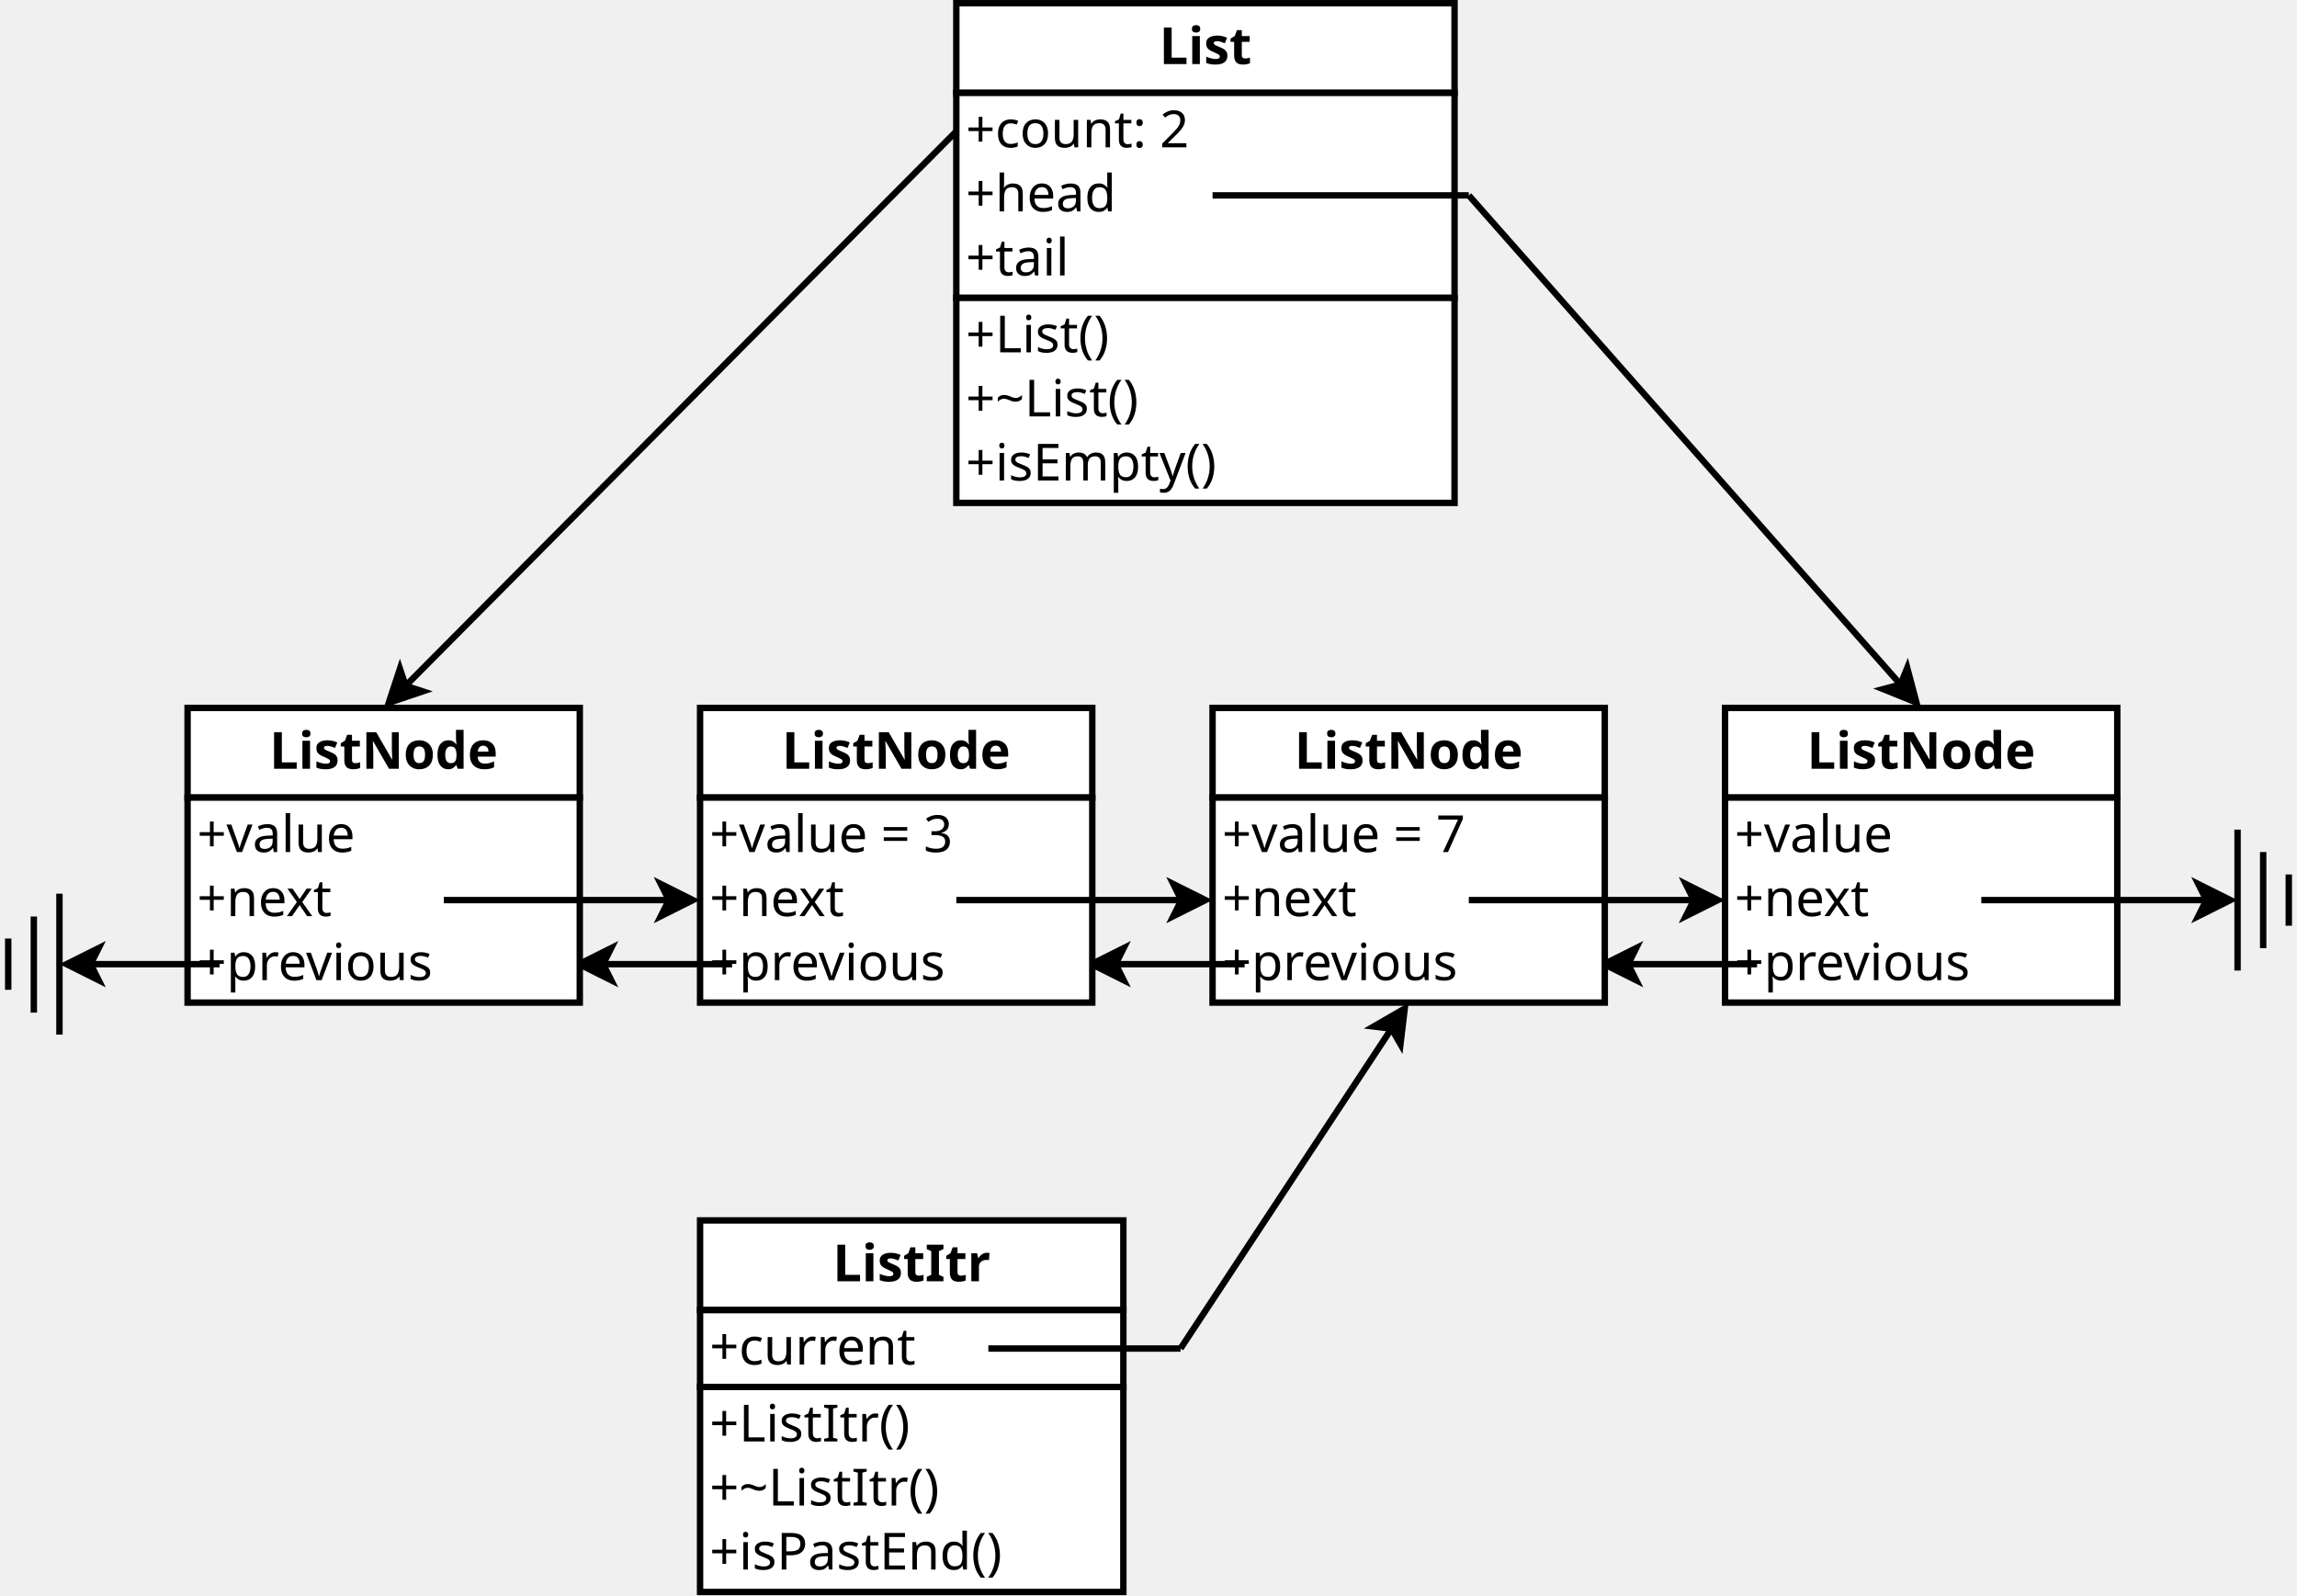
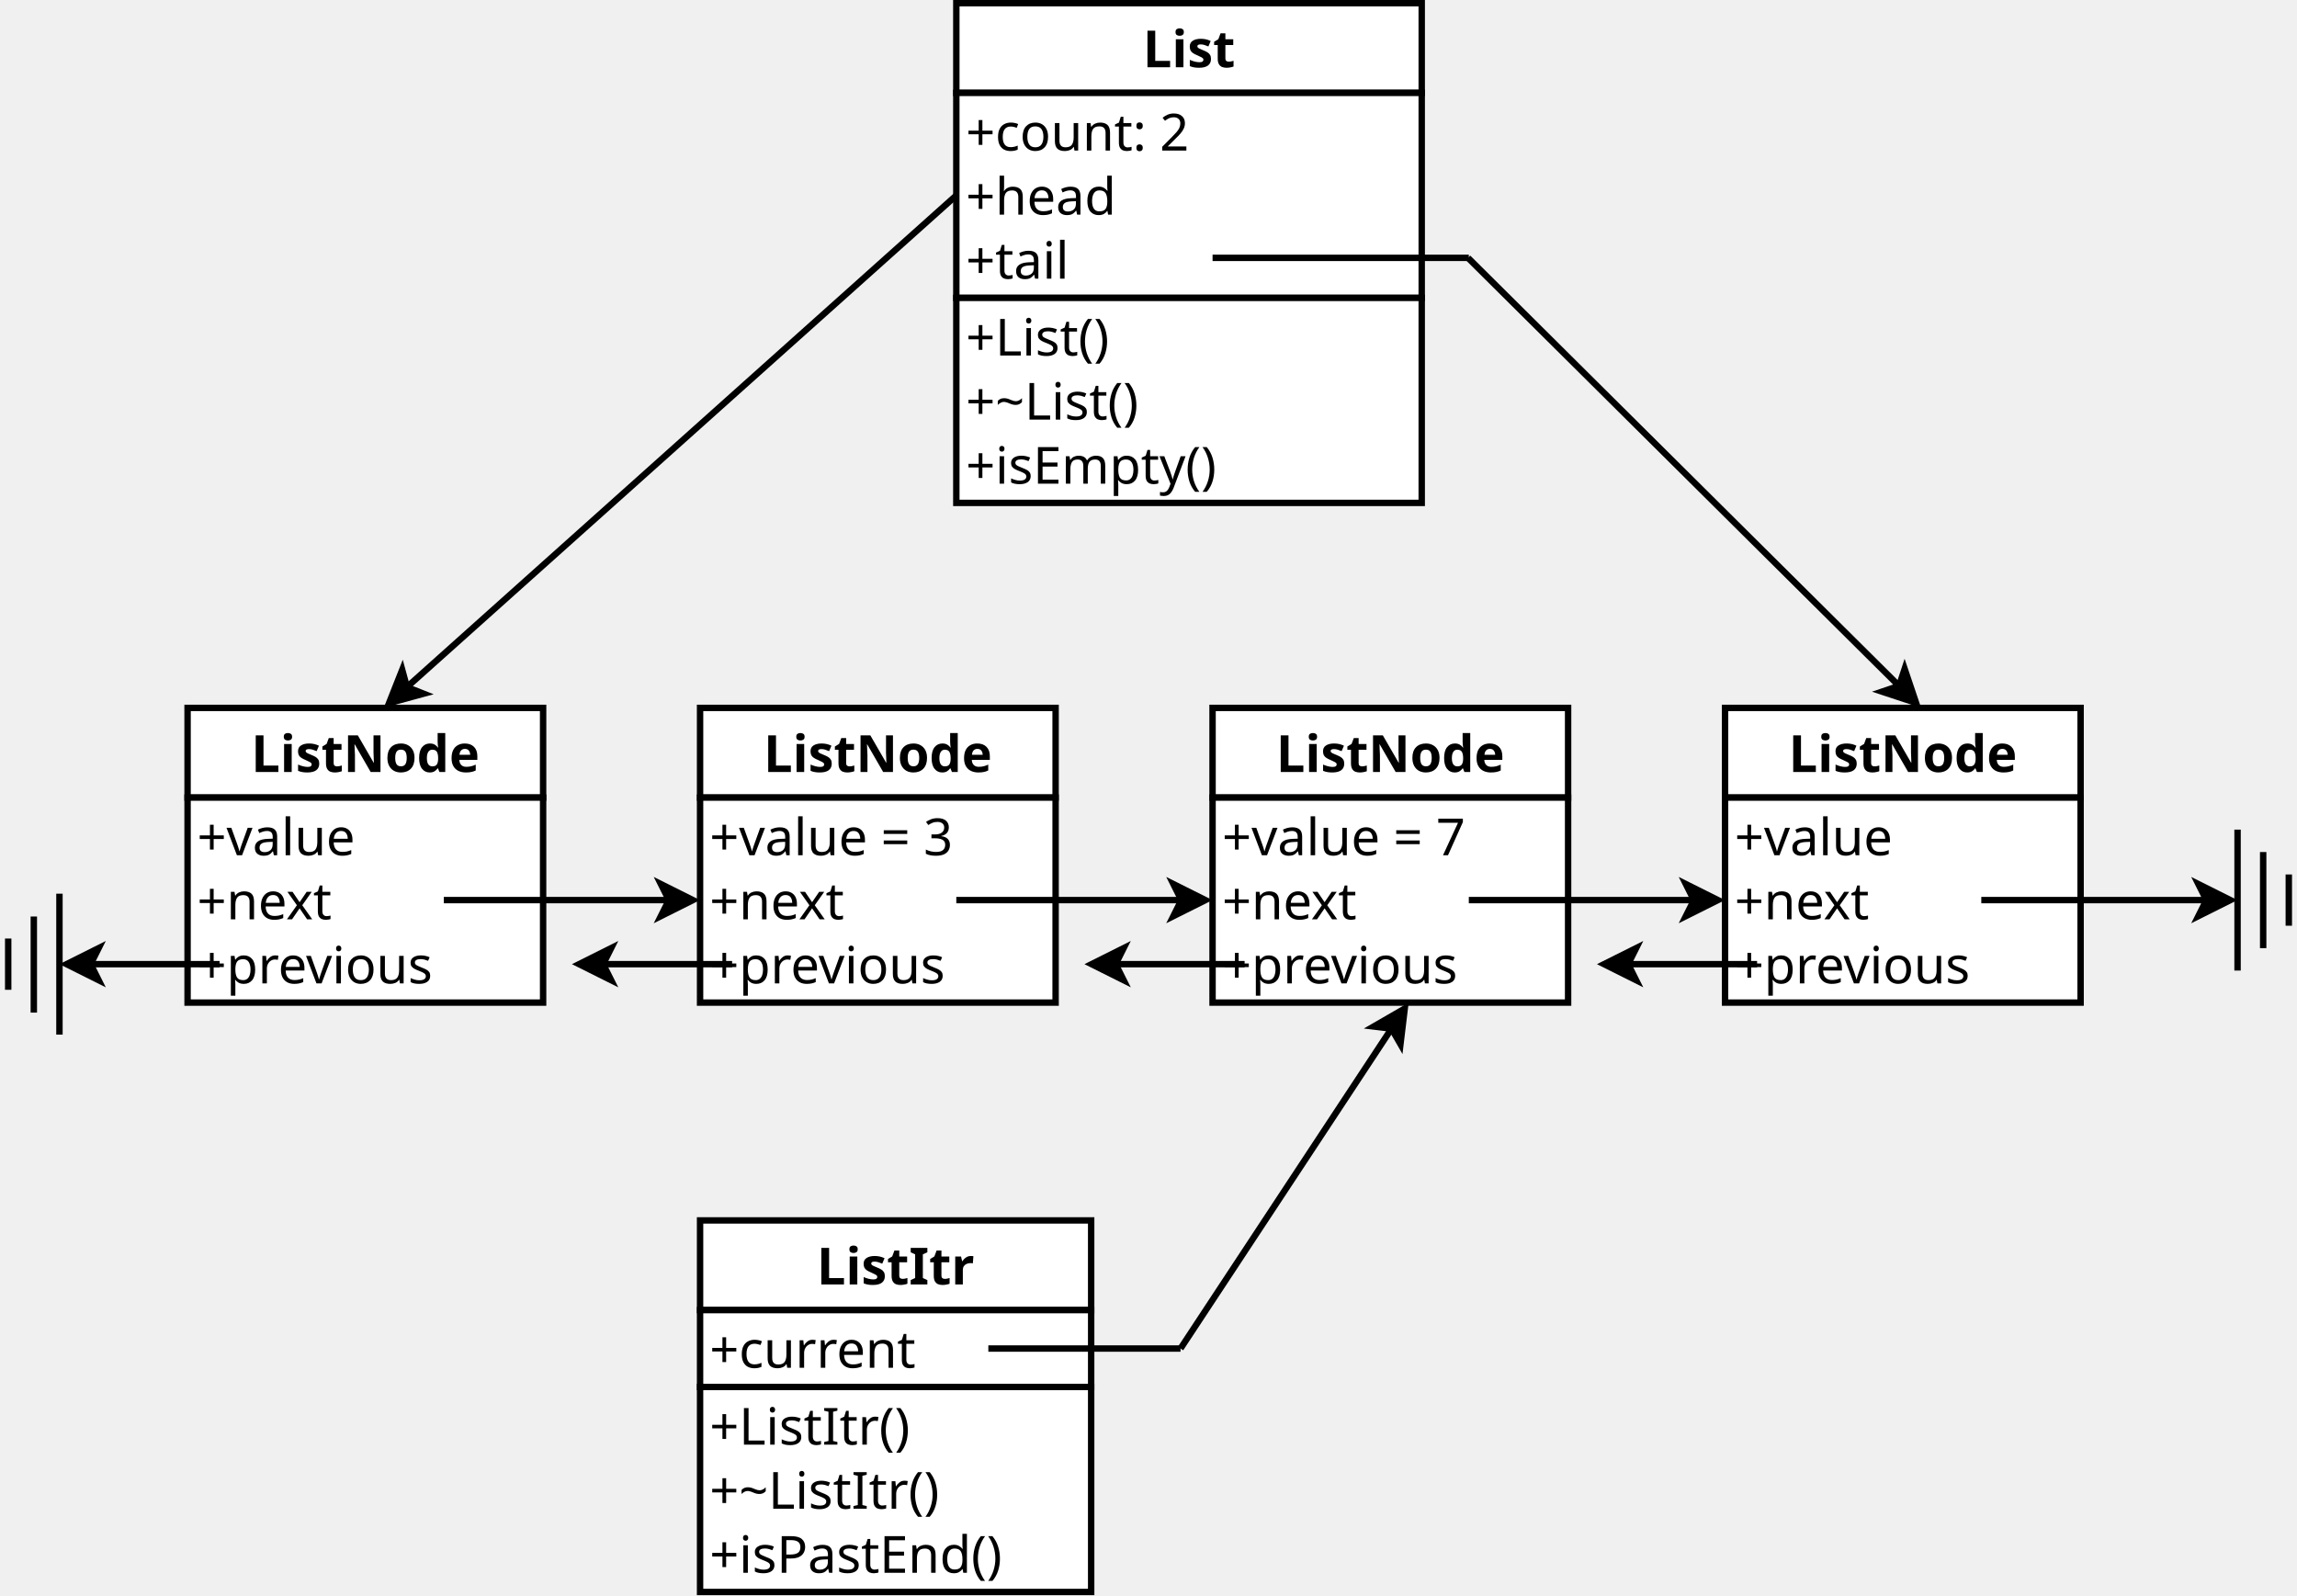
<svg xmlns="http://www.w3.org/2000/svg" width="36cm" height="25cm" viewBox="43 199 714 498">
  <g>
-     <rect style="fill: #ffffff" x="340" y="200" width="155.55" height="28" />
-     <rect style="fill: none; fill-opacity:0; stroke-width: 2; stroke: #000000" x="340" y="200" width="155.55" height="28" />
-     <text font-size="16" style="fill: #000000;text-anchor:middle;font-family:sans-serif;font-style:normal;font-weight:700" x="417.775" y="219">List</text>
-     <rect style="fill: #ffffff" x="340" y="228" width="155.55" height="64" />
-     <rect style="fill: none; fill-opacity:0; stroke-width: 2; stroke: #000000" x="340" y="228" width="155.55" height="64" />
-     <text font-size="16" style="fill: #000000;text-anchor:start;font-family:sans-serif;font-style:normal;font-weight:normal" x="343" y="245">+count: 2             </text>
-     <text font-size="16" style="fill: #000000;text-anchor:start;font-family:sans-serif;font-style:normal;font-weight:normal" x="343" y="265">+head</text>
-     <text font-size="16" style="fill: #000000;text-anchor:start;font-family:sans-serif;font-style:normal;font-weight:normal" x="343" y="285">+tail</text>
-     <rect style="fill: #ffffff" x="340" y="292" width="155.55" height="64" />
-     <rect style="fill: none; fill-opacity:0; stroke-width: 2; stroke: #000000" x="340" y="292" width="155.55" height="64" />
-     <text font-size="16" style="fill: #000000;text-anchor:start;font-family:sans-serif;font-style:normal;font-weight:normal" x="343" y="309">+List()</text>
-     <text font-size="16" style="fill: #000000;text-anchor:start;font-family:sans-serif;font-style:normal;font-weight:normal" x="343" y="329">+~List()</text>
-     <text font-size="16" style="fill: #000000;text-anchor:start;font-family:sans-serif;font-style:normal;font-weight:normal" x="343" y="349">+isEmpty()</text>
+     <rect style="fill: #ffffff" x="340" y="200" width="145.3" height="28" />
+     <rect style="fill: none; fill-opacity:0; stroke-width: 2; stroke: #000000" x="340" y="200" width="145.3" height="28" />
+     <text font-size="16" style="fill: #000000;text-anchor:middle;font-family:sans-serif;font-style:normal;font-weight:700" x="412.65" y="220">List</text>
+     <rect style="fill: #ffffff" x="340" y="228" width="145.3" height="64" />
+     <rect style="fill: none; fill-opacity:0; stroke-width: 2; stroke: #000000" x="340" y="228" width="145.3" height="64" />
+     <text font-size="16" style="fill: #000000;text-anchor:start;font-family:sans-serif;font-style:normal;font-weight:normal" x="343" y="246">+count: 2             </text>
+     <text font-size="16" style="fill: #000000;text-anchor:start;font-family:sans-serif;font-style:normal;font-weight:normal" x="343" y="266">+head</text>
+     <text font-size="16" style="fill: #000000;text-anchor:start;font-family:sans-serif;font-style:normal;font-weight:normal" x="343" y="286">+tail</text>
+     <rect style="fill: #ffffff" x="340" y="292" width="145.3" height="64" />
+     <rect style="fill: none; fill-opacity:0; stroke-width: 2; stroke: #000000" x="340" y="292" width="145.3" height="64" />
+     <text font-size="16" style="fill: #000000;text-anchor:start;font-family:sans-serif;font-style:normal;font-weight:normal" x="343" y="310">+List()</text>
+     <text font-size="16" style="fill: #000000;text-anchor:start;font-family:sans-serif;font-style:normal;font-weight:normal" x="343" y="330">+~List()</text>
+     <text font-size="16" style="fill: #000000;text-anchor:start;font-family:sans-serif;font-style:normal;font-weight:normal" x="343" y="350">+isEmpty()</text>
  </g>
  <g>
-     <rect style="fill: #ffffff" x="580" y="420" width="122.45" height="28" />
-     <rect style="fill: none; fill-opacity:0; stroke-width: 2; stroke: #000000" x="580" y="420" width="122.45" height="28" />
-     <text font-size="16" style="fill: #000000;text-anchor:middle;font-family:sans-serif;font-style:normal;font-weight:700" x="641.225" y="439">ListNode</text>
-     <rect style="fill: #ffffff" x="580" y="448" width="122.45" height="64" />
-     <rect style="fill: none; fill-opacity:0; stroke-width: 2; stroke: #000000" x="580" y="448" width="122.45" height="64" />
-     <text font-size="16" style="fill: #000000;text-anchor:start;font-family:sans-serif;font-style:normal;font-weight:normal" x="583" y="465">+value</text>
-     <text font-size="16" style="fill: #000000;text-anchor:start;font-family:sans-serif;font-style:normal;font-weight:normal" x="583" y="485">+next</text>
-     <text font-size="16" style="fill: #000000;text-anchor:start;font-family:sans-serif;font-style:normal;font-weight:normal" x="583" y="505">+previous      </text>
+     <rect style="fill: #ffffff" x="580" y="420" width="111" height="28" />
+     <rect style="fill: none; fill-opacity:0; stroke-width: 2; stroke: #000000" x="580" y="420" width="111" height="28" />
+     <text font-size="16" style="fill: #000000;text-anchor:middle;font-family:sans-serif;font-style:normal;font-weight:700" x="635.5" y="440">ListNode</text>
+     <rect style="fill: #ffffff" x="580" y="448" width="111" height="64" />
+     <rect style="fill: none; fill-opacity:0; stroke-width: 2; stroke: #000000" x="580" y="448" width="111" height="64" />
+     <text font-size="16" style="fill: #000000;text-anchor:start;font-family:sans-serif;font-style:normal;font-weight:normal" x="583" y="466">+value</text>
+     <text font-size="16" style="fill: #000000;text-anchor:start;font-family:sans-serif;font-style:normal;font-weight:normal" x="583" y="486">+next</text>
+     <text font-size="16" style="fill: #000000;text-anchor:start;font-family:sans-serif;font-style:normal;font-weight:normal" x="583" y="506">+previous      </text>
  </g>
  <g>
-     <line style="fill: none; fill-opacity:0; stroke-width: 2; stroke: #000000" x1="340" y1="240" x2="168.086" y2="413.092" />
-     <polygon style="fill: #000000" points="162.801,418.413 166.3,407.795 168.086,413.092 173.395,414.842 " />
-     <polygon style="fill: none; fill-opacity:0; stroke-width: 2; stroke: #000000" points="162.801,418.413 166.3,407.795 168.086,413.092 173.395,414.842 " />
+     <line style="fill: none; fill-opacity:0; stroke-width: 2; stroke: #000000" x1="340" y1="260" x2="168.48" y2="413.507" />
+     <polygon style="fill: #000000" points="162.891,418.509 167.008,408.114 168.48,413.507 173.677,415.566 " />
+     <polygon style="fill: none; fill-opacity:0; stroke-width: 2; stroke: #000000" points="162.891,418.509 167.008,408.114 168.48,413.507 173.677,415.566 " />
  </g>
  <g>
    <line style="fill: none; fill-opacity:0; stroke-width: 2; stroke: #000000" x1="660" y1="480" x2="730.264" y2="480" />
    <polygon style="fill: #000000" points="737.764,480 727.764,485 730.264,480 727.764,475 " />
    <polygon style="fill: none; fill-opacity:0; stroke-width: 2; stroke: #000000" points="737.764,480 727.764,485 730.264,480 727.764,475 " />
  </g>
  <g>
    <line style="fill: none; fill-opacity:0; stroke-width: 2; stroke: #000000" x1="740" y1="458" x2="740" y2="502" />
    <line style="fill: none; fill-opacity:0; stroke-width: 2; stroke: #000000" x1="748" y1="465" x2="748" y2="495" />
    <line style="fill: none; fill-opacity:0; stroke-width: 2; stroke: #000000" x1="756" y1="472" x2="756" y2="488" />
  </g>
  <g>
-     <line style="fill: none; fill-opacity:0; stroke-width: 2; stroke: #000000" x1="500" y1="260" x2="634.782" y2="412.701" />
-     <polygon style="fill: #000000" points="639.745,418.324 629.379,414.135 634.782,412.701 636.876,407.518 " />
-     <polygon style="fill: none; fill-opacity:0; stroke-width: 2; stroke: #000000" points="639.745,418.324 629.379,414.135 634.782,412.701 636.876,407.518 " />
+     <line style="fill: none; fill-opacity:0; stroke-width: 2; stroke: #000000" x1="499.75" y1="279.5" x2="634.318" y2="413.139" />
+     <polygon style="fill: #000000" points="639.639,418.424 629.021,414.926 634.318,413.139 636.067,407.83 " />
+     <polygon style="fill: none; fill-opacity:0; stroke-width: 2; stroke: #000000" points="639.639,418.424 629.021,414.926 634.318,413.139 636.067,407.83 " />
  </g>
-   <line style="fill: none; fill-opacity:0; stroke-width: 2; stroke: #000000" x1="420" y1="260" x2="500" y2="260" />
+   <line style="fill: none; fill-opacity:0; stroke-width: 2; stroke: #000000" x1="420" y1="279.5" x2="500" y2="279.5" />
  <g>
    <line style="fill: none; fill-opacity:0; stroke-width: 2; stroke: #000000" x1="590" y1="500" x2="549.736" y2="500" />
    <polygon style="fill: #000000" points="542.236,500 552.236,495 549.736,500 552.236,505 " />
    <polygon style="fill: none; fill-opacity:0; stroke-width: 2; stroke: #000000" points="542.236,500 552.236,495 549.736,500 552.236,505 " />
  </g>
  <g>
-     <rect style="fill: #ffffff" x="420" y="420" width="122.45" height="28" />
-     <rect style="fill: none; fill-opacity:0; stroke-width: 2; stroke: #000000" x="420" y="420" width="122.45" height="28" />
-     <text font-size="16" style="fill: #000000;text-anchor:middle;font-family:sans-serif;font-style:normal;font-weight:700" x="481.225" y="439">ListNode</text>
-     <rect style="fill: #ffffff" x="420" y="448" width="122.45" height="64" />
-     <rect style="fill: none; fill-opacity:0; stroke-width: 2; stroke: #000000" x="420" y="448" width="122.45" height="64" />
-     <text font-size="16" style="fill: #000000;text-anchor:start;font-family:sans-serif;font-style:normal;font-weight:normal" x="423" y="465">+value = 7</text>
-     <text font-size="16" style="fill: #000000;text-anchor:start;font-family:sans-serif;font-style:normal;font-weight:normal" x="423" y="485">+next</text>
-     <text font-size="16" style="fill: #000000;text-anchor:start;font-family:sans-serif;font-style:normal;font-weight:normal" x="423" y="505">+previous      </text>
+     <rect style="fill: #ffffff" x="420" y="420" width="111" height="28" />
+     <rect style="fill: none; fill-opacity:0; stroke-width: 2; stroke: #000000" x="420" y="420" width="111" height="28" />
+     <text font-size="16" style="fill: #000000;text-anchor:middle;font-family:sans-serif;font-style:normal;font-weight:700" x="475.5" y="440">ListNode</text>
+     <rect style="fill: #ffffff" x="420" y="448" width="111" height="64" />
+     <rect style="fill: none; fill-opacity:0; stroke-width: 2; stroke: #000000" x="420" y="448" width="111" height="64" />
+     <text font-size="16" style="fill: #000000;text-anchor:start;font-family:sans-serif;font-style:normal;font-weight:normal" x="423" y="466">+value = 7</text>
+     <text font-size="16" style="fill: #000000;text-anchor:start;font-family:sans-serif;font-style:normal;font-weight:normal" x="423" y="486">+next</text>
+     <text font-size="16" style="fill: #000000;text-anchor:start;font-family:sans-serif;font-style:normal;font-weight:normal" x="423" y="506">+previous      </text>
  </g>
  <g>
    <line style="fill: none; fill-opacity:0; stroke-width: 2; stroke: #000000" x1="500" y1="480" x2="570.264" y2="480" />
    <polygon style="fill: #000000" points="577.764,480 567.764,485 570.264,480 567.764,475 " />
    <polygon style="fill: none; fill-opacity:0; stroke-width: 2; stroke: #000000" points="577.764,480 567.764,485 570.264,480 567.764,475 " />
  </g>
  <g>
    <line style="fill: none; fill-opacity:0; stroke-width: 2; stroke: #000000" x1="430" y1="500" x2="389.736" y2="500" />
    <polygon style="fill: #000000" points="382.236,500 392.236,495 389.736,500 392.236,505 " />
    <polygon style="fill: none; fill-opacity:0; stroke-width: 2; stroke: #000000" points="382.236,500 392.236,495 389.736,500 392.236,505 " />
  </g>
  <g>
-     <rect style="fill: #ffffff" x="260" y="420" width="122.45" height="28" />
-     <rect style="fill: none; fill-opacity:0; stroke-width: 2; stroke: #000000" x="260" y="420" width="122.45" height="28" />
-     <text font-size="16" style="fill: #000000;text-anchor:middle;font-family:sans-serif;font-style:normal;font-weight:700" x="321.225" y="439">ListNode</text>
-     <rect style="fill: #ffffff" x="260" y="448" width="122.45" height="64" />
-     <rect style="fill: none; fill-opacity:0; stroke-width: 2; stroke: #000000" x="260" y="448" width="122.45" height="64" />
-     <text font-size="16" style="fill: #000000;text-anchor:start;font-family:sans-serif;font-style:normal;font-weight:normal" x="263" y="465">+value = 3</text>
-     <text font-size="16" style="fill: #000000;text-anchor:start;font-family:sans-serif;font-style:normal;font-weight:normal" x="263" y="485">+next</text>
-     <text font-size="16" style="fill: #000000;text-anchor:start;font-family:sans-serif;font-style:normal;font-weight:normal" x="263" y="505">+previous      </text>
+     <rect style="fill: #ffffff" x="260" y="420" width="111" height="28" />
+     <rect style="fill: none; fill-opacity:0; stroke-width: 2; stroke: #000000" x="260" y="420" width="111" height="28" />
+     <text font-size="16" style="fill: #000000;text-anchor:middle;font-family:sans-serif;font-style:normal;font-weight:700" x="315.5" y="440">ListNode</text>
+     <rect style="fill: #ffffff" x="260" y="448" width="111" height="64" />
+     <rect style="fill: none; fill-opacity:0; stroke-width: 2; stroke: #000000" x="260" y="448" width="111" height="64" />
+     <text font-size="16" style="fill: #000000;text-anchor:start;font-family:sans-serif;font-style:normal;font-weight:normal" x="263" y="466">+value = 3</text>
+     <text font-size="16" style="fill: #000000;text-anchor:start;font-family:sans-serif;font-style:normal;font-weight:normal" x="263" y="486">+next</text>
+     <text font-size="16" style="fill: #000000;text-anchor:start;font-family:sans-serif;font-style:normal;font-weight:normal" x="263" y="506">+previous      </text>
  </g>
  <g>
    <line style="fill: none; fill-opacity:0; stroke-width: 2; stroke: #000000" x1="340" y1="480" x2="410.264" y2="480" />
    <polygon style="fill: #000000" points="417.764,480 407.764,485 410.264,480 407.764,475 " />
    <polygon style="fill: none; fill-opacity:0; stroke-width: 2; stroke: #000000" points="417.764,480 407.764,485 410.264,480 407.764,475 " />
  </g>
  <g>
    <line style="fill: none; fill-opacity:0; stroke-width: 2; stroke: #000000" x1="270" y1="500" x2="229.736" y2="500" />
    <polygon style="fill: #000000" points="222.236,500 232.236,495 229.736,500 232.236,505 " />
    <polygon style="fill: none; fill-opacity:0; stroke-width: 2; stroke: #000000" points="222.236,500 232.236,495 229.736,500 232.236,505 " />
  </g>
  <g>
-     <rect style="fill: #ffffff" x="100" y="420" width="122.45" height="28" />
-     <rect style="fill: none; fill-opacity:0; stroke-width: 2; stroke: #000000" x="100" y="420" width="122.45" height="28" />
-     <text font-size="16" style="fill: #000000;text-anchor:middle;font-family:sans-serif;font-style:normal;font-weight:700" x="161.225" y="439">ListNode</text>
-     <rect style="fill: #ffffff" x="100" y="448" width="122.45" height="64" />
-     <rect style="fill: none; fill-opacity:0; stroke-width: 2; stroke: #000000" x="100" y="448" width="122.45" height="64" />
-     <text font-size="16" style="fill: #000000;text-anchor:start;font-family:sans-serif;font-style:normal;font-weight:normal" x="103" y="465">+value</text>
-     <text font-size="16" style="fill: #000000;text-anchor:start;font-family:sans-serif;font-style:normal;font-weight:normal" x="103" y="485">+next</text>
-     <text font-size="16" style="fill: #000000;text-anchor:start;font-family:sans-serif;font-style:normal;font-weight:normal" x="103" y="505">+previous      </text>
+     <rect style="fill: #ffffff" x="100" y="420" width="111" height="28" />
+     <rect style="fill: none; fill-opacity:0; stroke-width: 2; stroke: #000000" x="100" y="420" width="111" height="28" />
+     <text font-size="16" style="fill: #000000;text-anchor:middle;font-family:sans-serif;font-style:normal;font-weight:700" x="155.5" y="440">ListNode</text>
+     <rect style="fill: #ffffff" x="100" y="448" width="111" height="64" />
+     <rect style="fill: none; fill-opacity:0; stroke-width: 2; stroke: #000000" x="100" y="448" width="111" height="64" />
+     <text font-size="16" style="fill: #000000;text-anchor:start;font-family:sans-serif;font-style:normal;font-weight:normal" x="103" y="466">+value</text>
+     <text font-size="16" style="fill: #000000;text-anchor:start;font-family:sans-serif;font-style:normal;font-weight:normal" x="103" y="486">+next</text>
+     <text font-size="16" style="fill: #000000;text-anchor:start;font-family:sans-serif;font-style:normal;font-weight:normal" x="103" y="506">+previous      </text>
  </g>
  <g>
    <line style="fill: none; fill-opacity:0; stroke-width: 2; stroke: #000000" x1="180" y1="480" x2="250.264" y2="480" />
    <polygon style="fill: #000000" points="257.764,480 247.764,485 250.264,480 247.764,475 " />
    <polygon style="fill: none; fill-opacity:0; stroke-width: 2; stroke: #000000" points="257.764,480 247.764,485 250.264,480 247.764,475 " />
  </g>
  <g>
    <line style="fill: none; fill-opacity:0; stroke-width: 2; stroke: #000000" x1="110" y1="500" x2="69.736" y2="500" />
    <polygon style="fill: #000000" points="62.236,500 72.236,495 69.736,500 72.236,505 " />
    <polygon style="fill: none; fill-opacity:0; stroke-width: 2; stroke: #000000" points="62.236,500 72.236,495 69.736,500 72.236,505 " />
  </g>
  <line style="fill: none; fill-opacity:0; stroke-width: 2; stroke: #000000" x1="60" y1="478" x2="60" y2="522" />
-   <line style="fill: none; fill-opacity:0; stroke-width: 2; stroke: #000000" x1="52" y1="485.125" x2="52" y2="515.125" />
+   <line style="fill: none; fill-opacity:0; stroke-width: 2; stroke: #000000" x1="52" y1="485.124" x2="52" y2="515.124" />
  <line style="fill: none; fill-opacity:0; stroke-width: 2; stroke: #000000" x1="44" y1="492" x2="44" y2="508" />
  <g>
-     <rect style="fill: #ffffff" x="260" y="580" width="132.15" height="28" />
-     <rect style="fill: none; fill-opacity:0; stroke-width: 2; stroke: #000000" x="260" y="580" width="132.15" height="28" />
-     <text font-size="16" style="fill: #000000;text-anchor:middle;font-family:sans-serif;font-style:normal;font-weight:700" x="326.075" y="599">ListItr</text>
-     <rect style="fill: #ffffff" x="260" y="608" width="132.15" height="24" />
-     <rect style="fill: none; fill-opacity:0; stroke-width: 2; stroke: #000000" x="260" y="608" width="132.15" height="24" />
-     <text font-size="16" style="fill: #000000;text-anchor:start;font-family:sans-serif;font-style:normal;font-weight:normal" x="263" y="625">+current          </text>
-     <rect style="fill: #ffffff" x="260" y="632" width="132.15" height="64" />
-     <rect style="fill: none; fill-opacity:0; stroke-width: 2; stroke: #000000" x="260" y="632" width="132.15" height="64" />
-     <text font-size="16" style="fill: #000000;text-anchor:start;font-family:sans-serif;font-style:normal;font-weight:normal" x="263" y="649">+ListItr()</text>
-     <text font-size="16" style="fill: #000000;text-anchor:start;font-family:sans-serif;font-style:normal;font-weight:normal" x="263" y="669">+~ListItr()</text>
-     <text font-size="16" style="fill: #000000;text-anchor:start;font-family:sans-serif;font-style:normal;font-weight:normal" x="263" y="689">+isPastEnd()</text>
+     <rect style="fill: #ffffff" x="260" y="580" width="122.1" height="28" />
+     <rect style="fill: none; fill-opacity:0; stroke-width: 2; stroke: #000000" x="260" y="580" width="122.1" height="28" />
+     <text font-size="16" style="fill: #000000;text-anchor:middle;font-family:sans-serif;font-style:normal;font-weight:700" x="321.05" y="600">ListItr</text>
+     <rect style="fill: #ffffff" x="260" y="608" width="122.1" height="24" />
+     <rect style="fill: none; fill-opacity:0; stroke-width: 2; stroke: #000000" x="260" y="608" width="122.1" height="24" />
+     <text font-size="16" style="fill: #000000;text-anchor:start;font-family:sans-serif;font-style:normal;font-weight:normal" x="263" y="626">+current          </text>
+     <rect style="fill: #ffffff" x="260" y="632" width="122.1" height="64" />
+     <rect style="fill: none; fill-opacity:0; stroke-width: 2; stroke: #000000" x="260" y="632" width="122.1" height="64" />
+     <text font-size="16" style="fill: #000000;text-anchor:start;font-family:sans-serif;font-style:normal;font-weight:normal" x="263" y="650">+ListItr()</text>
+     <text font-size="16" style="fill: #000000;text-anchor:start;font-family:sans-serif;font-style:normal;font-weight:normal" x="263" y="670">+~ListItr()</text>
+     <text font-size="16" style="fill: #000000;text-anchor:start;font-family:sans-serif;font-style:normal;font-weight:normal" x="263" y="690">+isPastEnd()</text>
  </g>
  <g>
-     <line style="fill: none; fill-opacity:0; stroke-width: 2; stroke: #000000" x1="410" y1="620" x2="475.865" y2="520.128" />
-     <polygon style="fill: #000000" points="479.994,513.867 478.663,524.967 475.865,520.128 470.314,519.462 " />
-     <polygon style="fill: none; fill-opacity:0; stroke-width: 2; stroke: #000000" points="479.994,513.867 478.663,524.967 475.865,520.128 470.314,519.462 " />
+     <line style="fill: none; fill-opacity:0; stroke-width: 2; stroke: #000000" x1="410" y1="620" x2="475.866" y2="520.128" />
+     <polygon style="fill: #000000" points="479.995,513.867 478.663,524.967 475.866,520.128 470.315,519.462 " />
+     <polygon style="fill: none; fill-opacity:0; stroke-width: 2; stroke: #000000" points="479.995,513.867 478.663,524.967 475.866,520.128 470.315,519.462 " />
  </g>
  <line style="fill: none; fill-opacity:0; stroke-width: 2; stroke: #000000" x1="350" y1="620" x2="410" y2="620" />
</svg>
